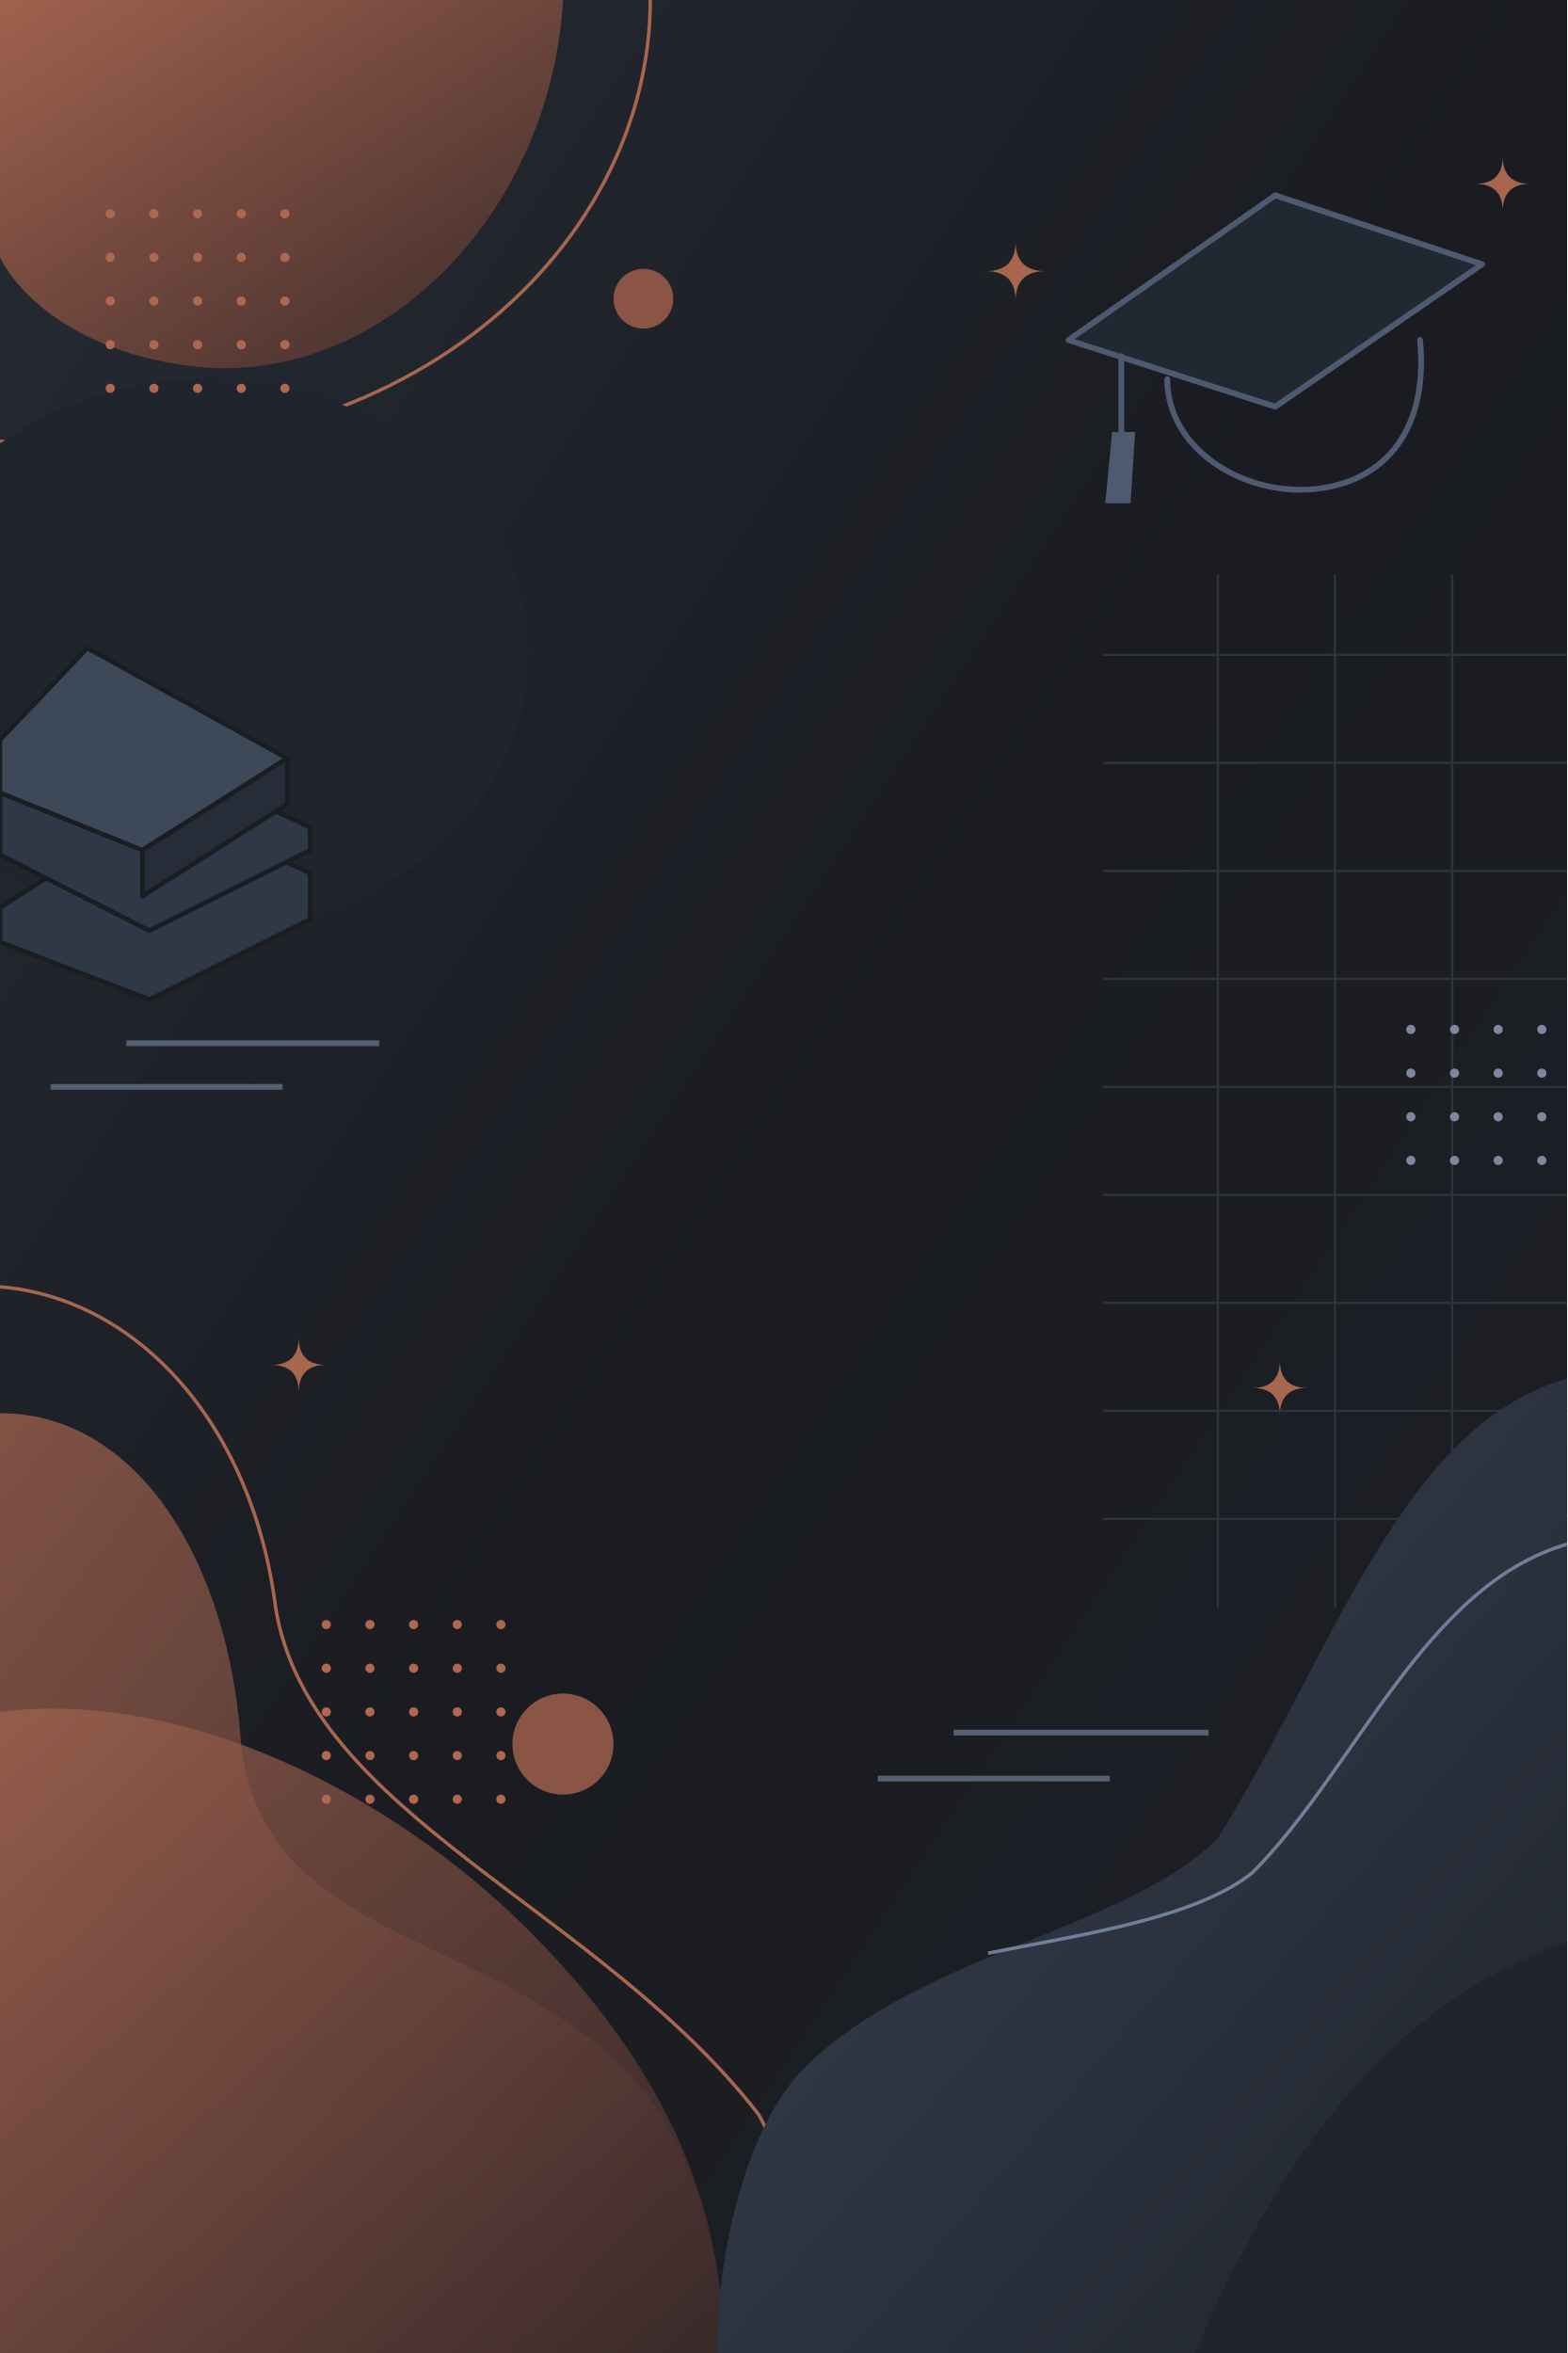
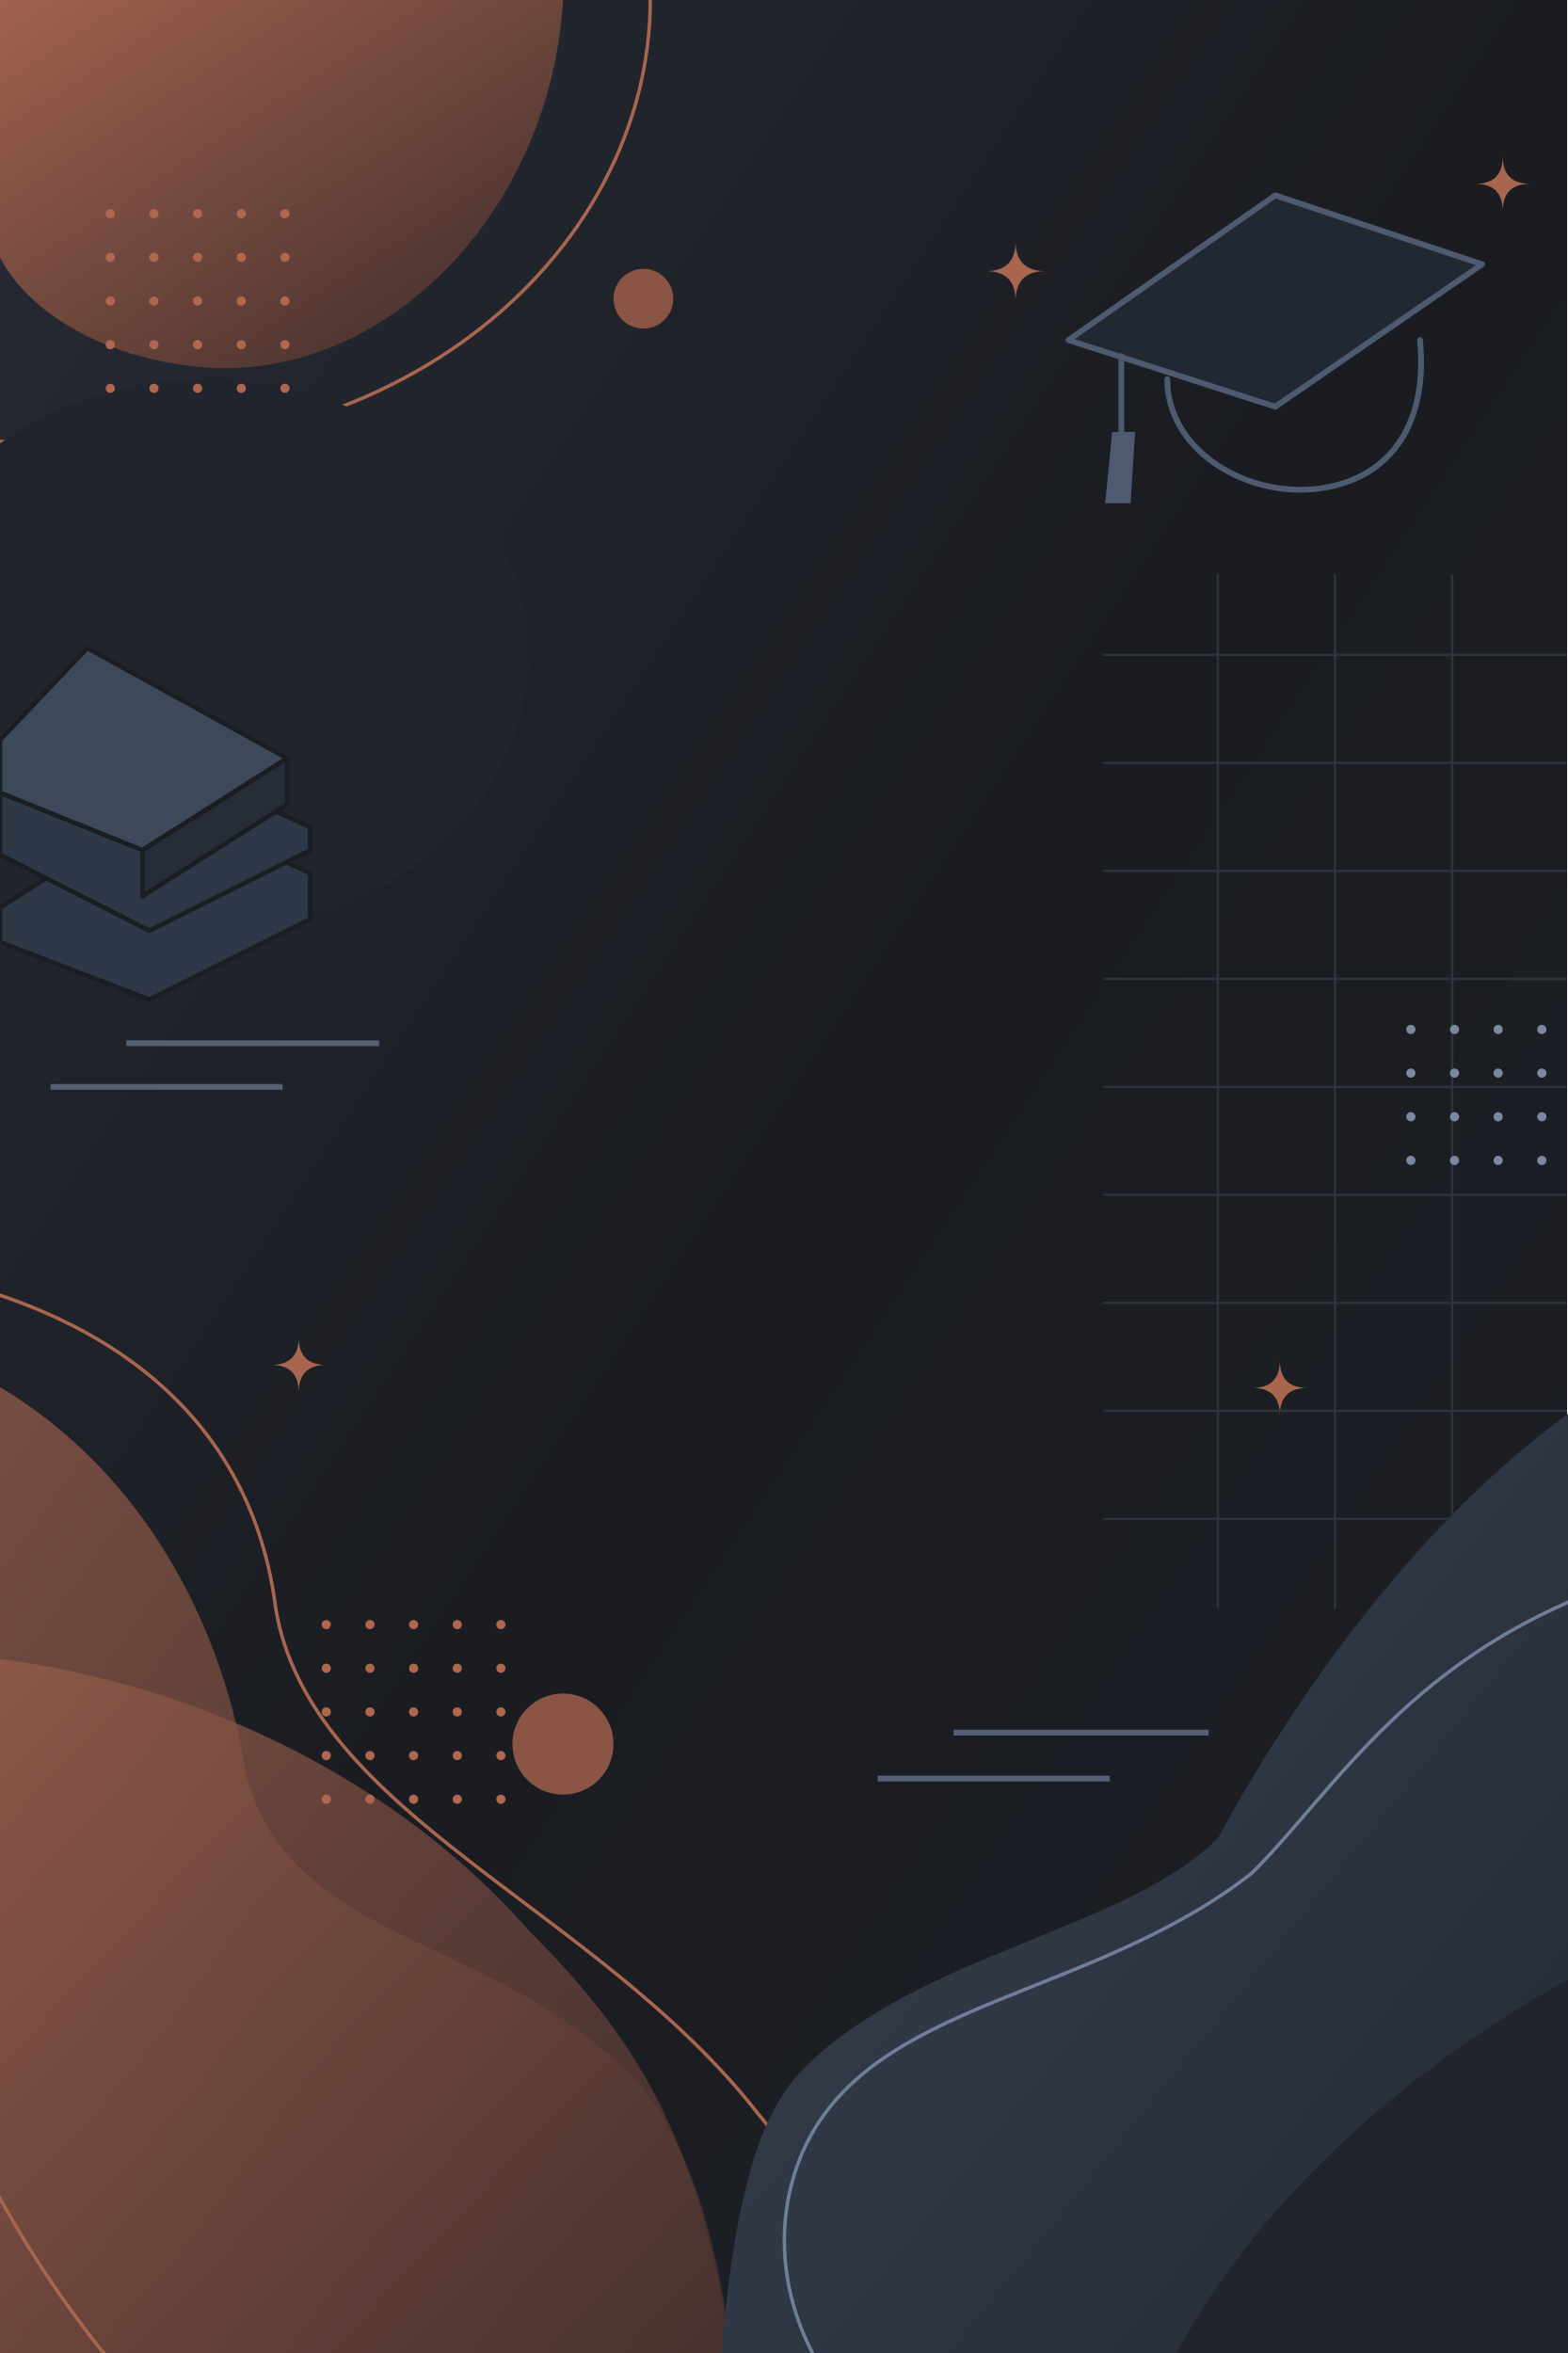
<svg xmlns="http://www.w3.org/2000/svg" viewBox="0 0 682 1024" width="682" height="1024">
  <defs>
    <linearGradient id="v6dark-bg" x1="0" y1="0" x2="1" y2="1">
      <stop offset="0" stop-color="#262b34" />
      <stop offset="0.5" stop-color="#1a1c21" />
      <stop offset="1" stop-color="#1d2027" />
    </linearGradient>
    <linearGradient id="v6dark-warm" x1="0" y1="0" x2="1" y2="1">
      <stop offset="0" stop-color="#a0624e" />
      <stop offset="1" stop-color="#3b2a2a" />
    </linearGradient>
    <linearGradient id="v6dark-warm2" x1="0" y1="0" x2="1" y2="1">
      <stop offset="0" stop-color="#a0624e" stop-opacity="0.75" />
      <stop offset="1" stop-color="#3b2a2a" stop-opacity="0.75" />
    </linearGradient>
    <linearGradient id="v6dark-cool" x1="0" y1="0" x2="1" y2="1">
      <stop offset="0" stop-color="#3a4455" />
      <stop offset="1" stop-color="#1f232b" />
    </linearGradient>
  </defs>
  <rect width="682" height="1024" fill="url(#v6dark-bg)" />
  <path class="top-left-art" d="M0 0H245C240 90 170 165 90 160C40 156 10 132 0 112Z" fill="url(#v6dark-warm)" />
  <path class="ring ring-a" d="M283 0C283 110 170 215 0 192" fill="none" stroke="#a8664f" stroke-width="1.5" />
  <ellipse class="haze" cx="90" cy="285" rx="140" ry="120" fill="#20252d" />
  <g class="dotgrid dotgrid-tl">
    <g class="dotcol" data-i="0">
      <circle cx="48" cy="93" r="2" fill="#b0674f" />
      <circle cx="48" cy="112" r="2" fill="#b0674f" />
      <circle cx="48" cy="131" r="2" fill="#b0674f" />
      <circle cx="48" cy="150" r="2" fill="#b0674f" />
      <circle cx="48" cy="169" r="2" fill="#b0674f" />
    </g>
    <g class="dotcol" data-i="1">
      <circle cx="67" cy="93" r="2" fill="#b0674f" />
      <circle cx="67" cy="112" r="2" fill="#b0674f" />
      <circle cx="67" cy="131" r="2" fill="#b0674f" />
      <circle cx="67" cy="150" r="2" fill="#b0674f" />
      <circle cx="67" cy="169" r="2" fill="#b0674f" />
    </g>
    <g class="dotcol" data-i="2">
      <circle cx="86" cy="93" r="2" fill="#b0674f" />
      <circle cx="86" cy="112" r="2" fill="#b0674f" />
      <circle cx="86" cy="131" r="2" fill="#b0674f" />
      <circle cx="86" cy="150" r="2" fill="#b0674f" />
      <circle cx="86" cy="169" r="2" fill="#b0674f" />
    </g>
    <g class="dotcol" data-i="3">
      <circle cx="105" cy="93" r="2" fill="#b0674f" />
      <circle cx="105" cy="112" r="2" fill="#b0674f" />
      <circle cx="105" cy="131" r="2" fill="#b0674f" />
      <circle cx="105" cy="150" r="2" fill="#b0674f" />
      <circle cx="105" cy="169" r="2" fill="#b0674f" />
    </g>
    <g class="dotcol" data-i="4">
      <circle cx="124" cy="93" r="2" fill="#b0674f" />
      <circle cx="124" cy="112" r="2" fill="#b0674f" />
      <circle cx="124" cy="131" r="2" fill="#b0674f" />
      <circle cx="124" cy="150" r="2" fill="#b0674f" />
      <circle cx="124" cy="169" r="2" fill="#b0674f" />
    </g>
  </g>
  <circle class="orb orb-a" cx="280" cy="130" r="13" fill="#8a5545" />
  <path class="svg-star star-1" d="M442 105 Q442 118 455 118 Q442 118 442 131 Q442 118 429 118 Q442 118 442 105Z" fill="#a8664f" />
  <path d="M654 68 Q654 80 666 80 Q654 80 654 92 Q654 80 642 80 Q654 80 654 68Z" class="svg-star star-2" fill="#a8664f" />
  <path d="M130 582 Q130 594 142 594 Q130 594 130 606 Q130 594 118 594 Q130 594 130 582Z" class="svg-star star-3" fill="#a8664f" />
  <path d="M557 592 Q557 604 569 604 Q557 604 557 616 Q557 604 545 604 Q557 604 557 592Z" class="svg-star star-4" fill="#a8664f" />
  <g class="cap-rig">
    <g fill="none" stroke="#4d5a70" stroke-width="2.5" stroke-linejoin="round" stroke-linecap="round">
      <path d="M465 148L555 85L645 115L555 177Z" fill="#222831" />
      <path d="M508 165C508 195 540 215 570 213C600 211 622 190 618 148" />
    </g>
    <g class="cap-tassel">
      <path d="M488 155V190" fill="none" stroke="#4d5a70" stroke-width="2.5" stroke-linecap="round" />
      <path d="M484 188H494L492 219H481Z" fill="#4d5a70" />
    </g>
  </g>
  <g class="book-stack" stroke="#1a1d22" stroke-width="2" stroke-linejoin="round">
    <path d="M0 395L0 410L65 435L135 400L135 380L70 350Z" fill="#2f3846" />
    <path d="M0 340L0 372L65 405L135 370L135 360L70 330Z" fill="#2f3846" />
    <path d="M0 322L38 282L125 330L62 370L0 345Z" fill="#3d4859" />
    <path d="M62 370L125 330L125 350L62 390Z" fill="#262d39" />
  </g>
  <g class="shadow-lines">
    <line x1="55" y1="454" x2="165" y2="454" stroke="#566075" stroke-width="2.5" />
    <line x1="22" y1="473" x2="123" y2="473" stroke="#566075" stroke-width="2.5" />
  </g>
  <g class="grid-lines">
    <line x1="530" y1="250" x2="530" y2="700" stroke="#2e333c" stroke-width="1" />
    <line x1="581" y1="250" x2="581" y2="700" stroke="#2e333c" stroke-width="1" />
    <line x1="632" y1="250" x2="632" y2="700" stroke="#2e333c" stroke-width="1" />
    <line x1="480" y1="285" x2="682" y2="285" stroke="#2e333c" stroke-width="1" />
    <line x1="480" y1="332" x2="682" y2="332" stroke="#2e333c" stroke-width="1" />
    <line x1="480" y1="379" x2="682" y2="379" stroke="#2e333c" stroke-width="1" />
    <line x1="480" y1="426" x2="682" y2="426" stroke="#2e333c" stroke-width="1" />
    <line x1="480" y1="473" x2="682" y2="473" stroke="#2e333c" stroke-width="1" />
    <line x1="480" y1="520" x2="682" y2="520" stroke="#2e333c" stroke-width="1" />
    <line x1="480" y1="567" x2="682" y2="567" stroke="#2e333c" stroke-width="1" />
    <line x1="480" y1="614" x2="682" y2="614" stroke="#2e333c" stroke-width="1" />
    <line x1="480" y1="661" x2="682" y2="661" stroke="#2e333c" stroke-width="1" />
  </g>
  <g class="dotgrid dotgrid-r">
    <g class="dotcol" data-i="0">
      <circle cx="614" cy="448" r="2" fill="#7d88a0" />
      <circle cx="614" cy="467" r="2" fill="#7d88a0" />
      <circle cx="614" cy="486" r="2" fill="#7d88a0" />
      <circle cx="614" cy="505" r="2" fill="#7d88a0" />
    </g>
    <g class="dotcol" data-i="1">
      <circle cx="633" cy="448" r="2" fill="#7d88a0" />
      <circle cx="633" cy="467" r="2" fill="#7d88a0" />
      <circle cx="633" cy="486" r="2" fill="#7d88a0" />
      <circle cx="633" cy="505" r="2" fill="#7d88a0" />
    </g>
    <g class="dotcol" data-i="2">
      <circle cx="652" cy="448" r="2" fill="#7d88a0" />
      <circle cx="652" cy="467" r="2" fill="#7d88a0" />
      <circle cx="652" cy="486" r="2" fill="#7d88a0" />
      <circle cx="652" cy="505" r="2" fill="#7d88a0" />
    </g>
    <g class="dotcol" data-i="3">
      <circle cx="671" cy="448" r="2" fill="#7d88a0" />
      <circle cx="671" cy="467" r="2" fill="#7d88a0" />
      <circle cx="671" cy="486" r="2" fill="#7d88a0" />
      <circle cx="671" cy="505" r="2" fill="#7d88a0" />
    </g>
  </g>
-   <path class="left-art-piece left-art-1" d="M0 615C60 615 100 680 105 760C115 840 200 840 260 890C300 920 315 980 315 1024H0Z" fill="url(#v6dark-warm2)" />
-   <path class="left-art-piece left-art-2" d="M0 745C80 735 170 780 230 840C290 900 315 960 315 1024H0Z" fill="url(#v6dark-warm2)" />
-   <path class="ring ring-b" d="M0 560C60 565 110 620 120 700C135 790 260 830 330 920C345 945 350 1000 348 1024" fill="none" stroke="#a8664f" stroke-width="1.5" />
+   <path class="left-art-piece left-art-1" d="M-80 580C-10 580 80 640 105 760C115 840 200 840 260 890C300 920 325 980 325 1150H-80Z" fill="url(#v6dark-warm2)" />
+   <path class="left-art-piece left-art-2" d="M-80 720C40 710 160 760 230 840C290 900 325 960 325 1150H-80Z" fill="url(#v6dark-warm2)" />
+   <path class="ring ring-b" d="M-60 550C50 565 110 620 120 700C135 790 260 830 330 920C365 960 360 1040 310 1080C240 1130 130 1110 50 1030C0 970 -40 890 -60 790" fill="none" stroke="#a8664f" stroke-width="1.5" stroke-linecap="round" stroke-linejoin="round" />
  <g class="dotgrid dotgrid-bl">
    <g class="dotcol" data-i="0">
      <circle cx="142" cy="707" r="2" fill="#b0674f" />
      <circle cx="142" cy="726" r="2" fill="#b0674f" />
      <circle cx="142" cy="745" r="2" fill="#b0674f" />
      <circle cx="142" cy="764" r="2" fill="#b0674f" />
      <circle cx="142" cy="783" r="2" fill="#b0674f" />
    </g>
    <g class="dotcol" data-i="1">
      <circle cx="161" cy="707" r="2" fill="#b0674f" />
      <circle cx="161" cy="726" r="2" fill="#b0674f" />
      <circle cx="161" cy="745" r="2" fill="#b0674f" />
      <circle cx="161" cy="764" r="2" fill="#b0674f" />
      <circle cx="161" cy="783" r="2" fill="#b0674f" />
    </g>
    <g class="dotcol" data-i="2">
      <circle cx="180" cy="707" r="2" fill="#b0674f" />
      <circle cx="180" cy="726" r="2" fill="#b0674f" />
      <circle cx="180" cy="745" r="2" fill="#b0674f" />
      <circle cx="180" cy="764" r="2" fill="#b0674f" />
      <circle cx="180" cy="783" r="2" fill="#b0674f" />
    </g>
    <g class="dotcol" data-i="3">
      <circle cx="199" cy="707" r="2" fill="#b0674f" />
      <circle cx="199" cy="726" r="2" fill="#b0674f" />
      <circle cx="199" cy="745" r="2" fill="#b0674f" />
      <circle cx="199" cy="764" r="2" fill="#b0674f" />
      <circle cx="199" cy="783" r="2" fill="#b0674f" />
    </g>
    <g class="dotcol" data-i="4">
      <circle cx="218" cy="707" r="2" fill="#b0674f" />
      <circle cx="218" cy="726" r="2" fill="#b0674f" />
      <circle cx="218" cy="745" r="2" fill="#b0674f" />
      <circle cx="218" cy="764" r="2" fill="#b0674f" />
      <circle cx="218" cy="783" r="2" fill="#b0674f" />
    </g>
  </g>
  <circle class="orb orb-b" cx="245" cy="759" r="22" fill="#8a5545" />
  <g class="drift-lines">
    <line x1="415" y1="754" x2="526" y2="754" stroke="#566075" stroke-width="2.5" />
    <line x1="382" y1="774" x2="483" y2="774" stroke="#566075" stroke-width="2.5" />
  </g>
-   <path class="right-art-piece right-art-1" d="M682 600C610 620 580 720 530 800C490 840 400 850 350 900C325 925 312 980 312 1024H682Z" fill="url(#v6dark-cool)" />
-   <path class="right-art-piece right-art-2" d="M682 845C610 870 560 930 520 1024H682Z" fill="#20252d" />
-   <path class="ring ring-c" d="M682 672C620 690 590 770 545 815C520 835 470 842 430 850" fill="none" stroke="#6f7f99" stroke-width="1.5" />
+   <path class="right-art-piece right-art-1" d="M780 570C680 590 590 690 530 800C490 840 400 850 350 900C325 925 310 980 310 1150H780Z" fill="url(#v6dark-cool)" />
+   <path class="right-art-piece right-art-2" d="M780 820C680 850 575 920 520 1010C490 1060 480 1110 480 1150H780Z" fill="#20252d" />
+   <path class="ring ring-c" d="M780 672C630 690 590 770 545 815C475 870 380 870 350 935C325 990 355 1060 430 1090C510 1120 620 1090 700 1020C740 985 770 940 780 890" fill="none" stroke="#6f7f99" stroke-width="1.5" stroke-linecap="round" stroke-linejoin="round" />
</svg>
